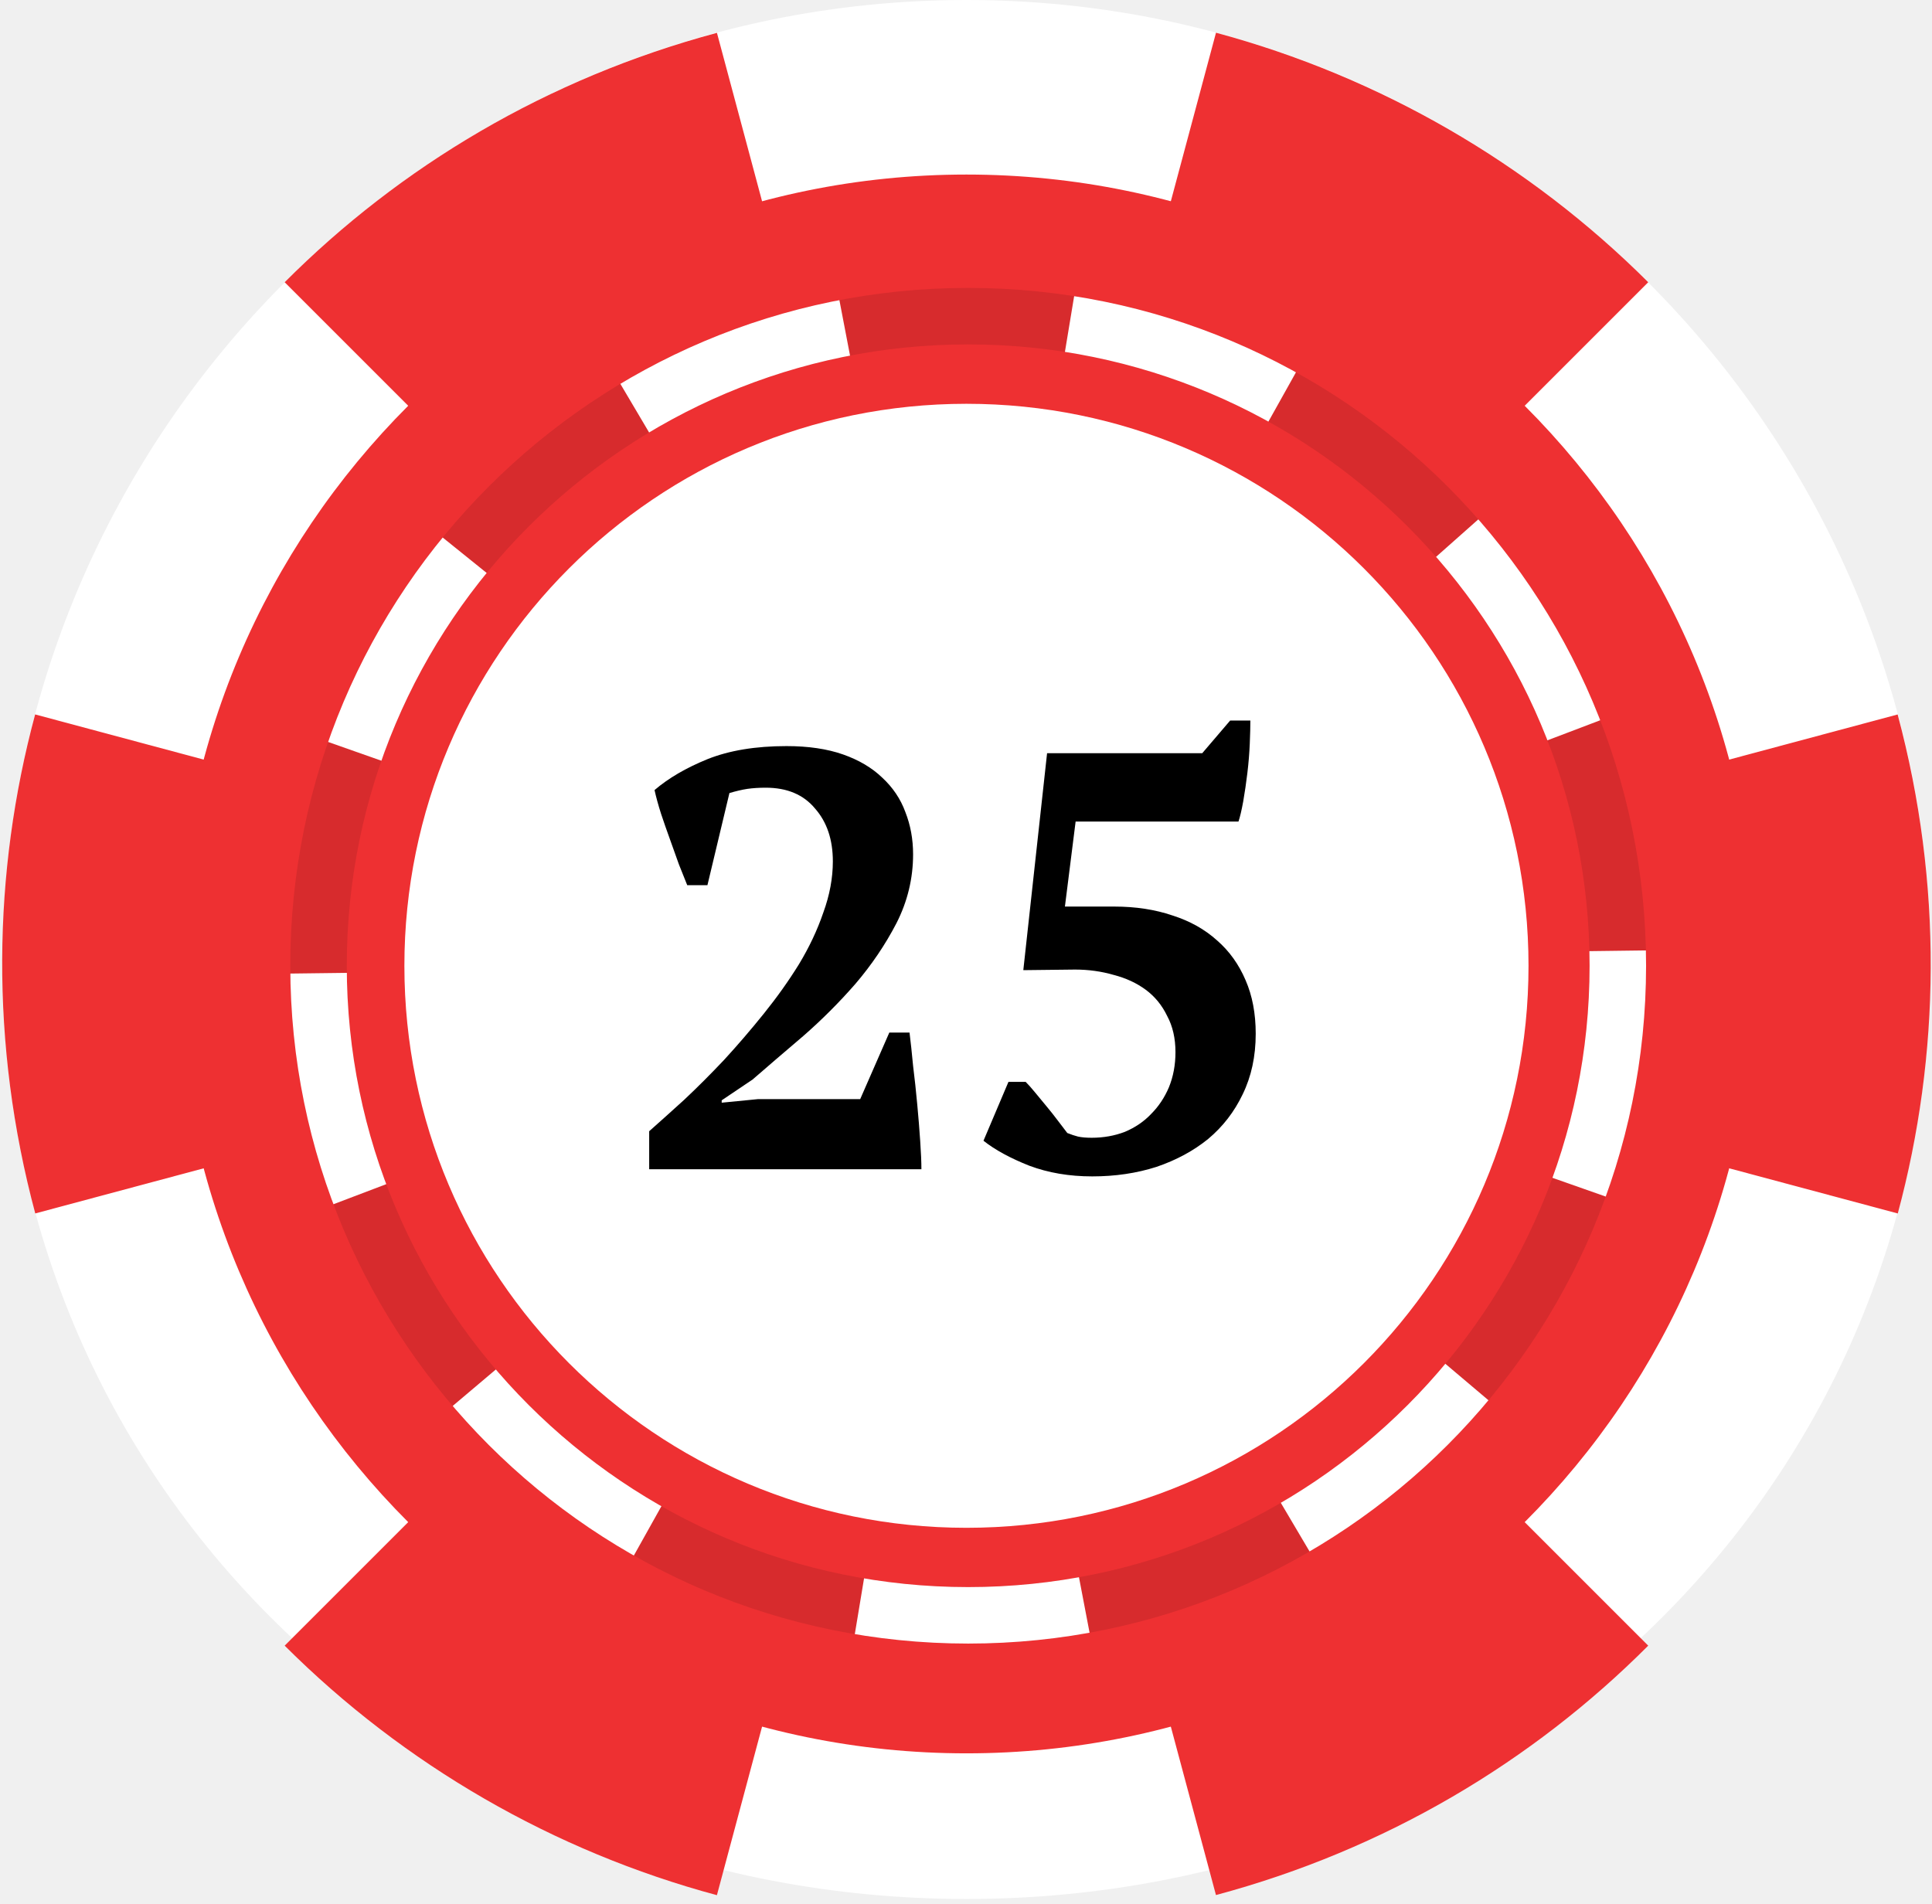
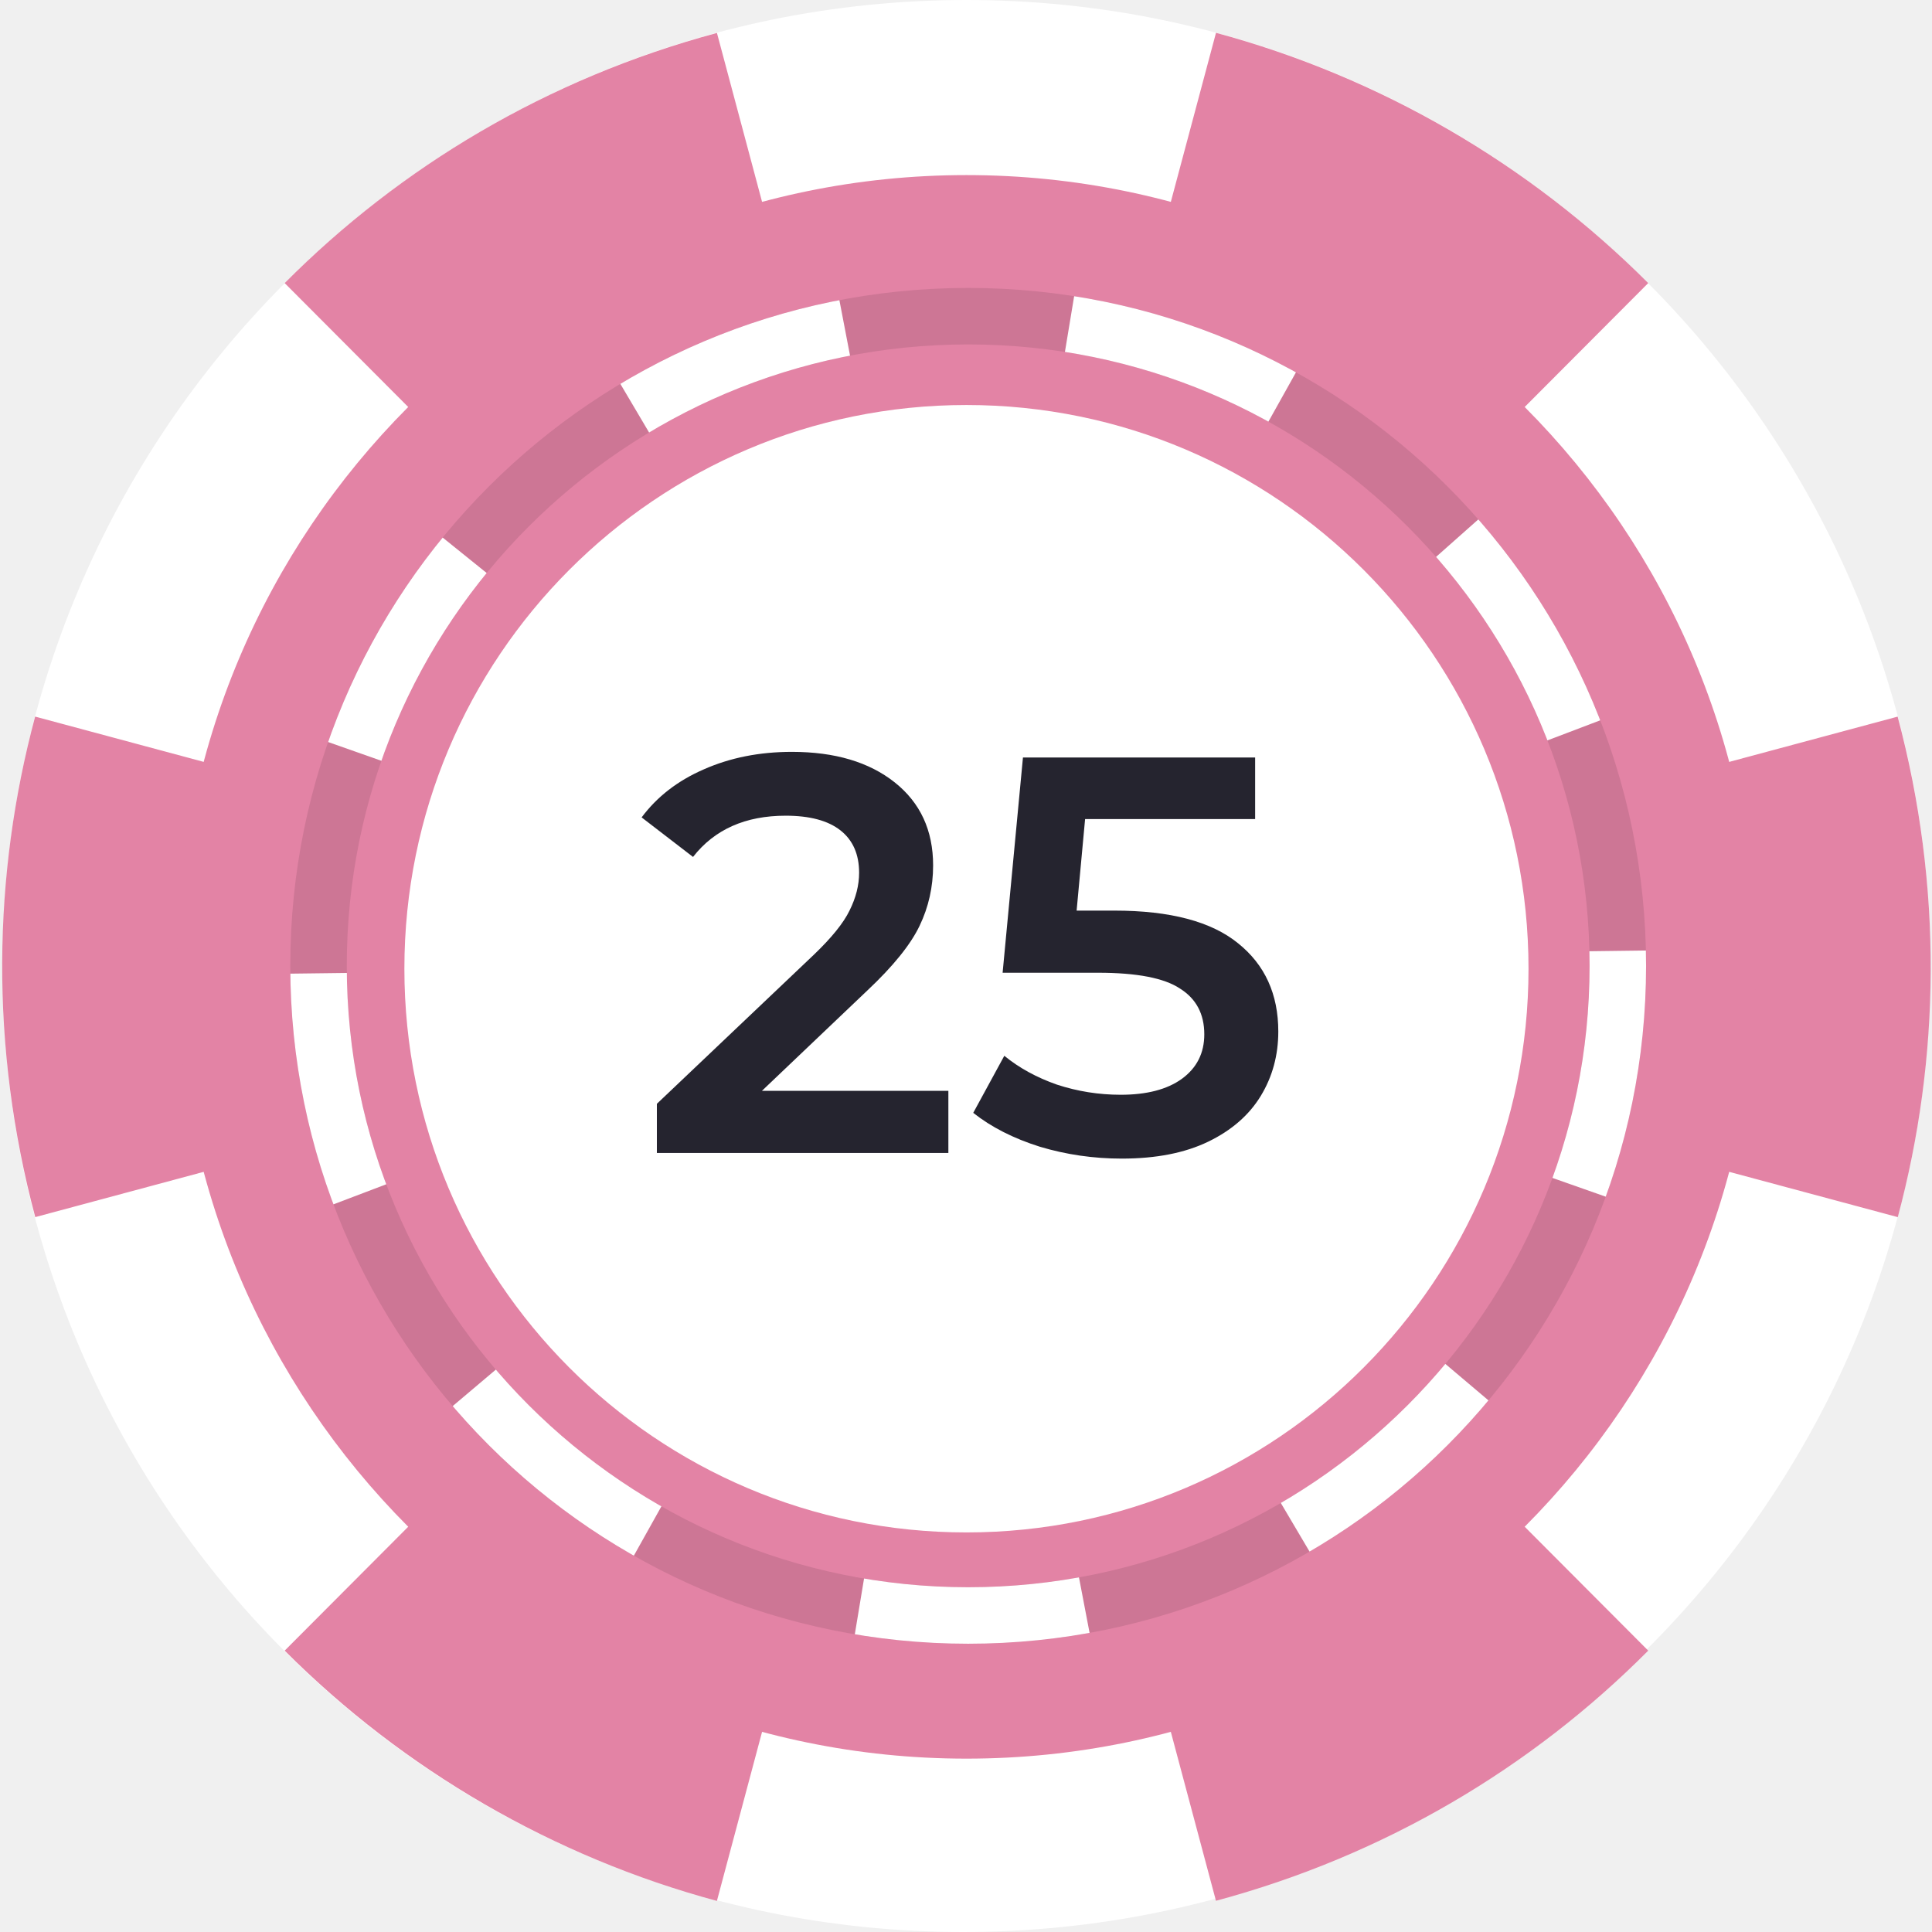
- <svg xmlns="http://www.w3.org/2000/svg" width="342" height="337" viewBox="0 0 342 337" fill="none">
-   <g clip-path="url(#clip0)">
-     <path d="M341.733 170.653C341.733 264.902 265.329 336.189 171.079 336.189C76.829 336.189 0.427 264.902 0.427 170.653C0.427 76.404 76.83 0 171.079 0C265.328 0 341.733 76.404 341.733 170.653Z" fill="white" />
-     <path d="M126.906 335.514L171.079 170.653L50.393 291.339C71.569 312.476 98.013 327.744 126.906 335.514Z" fill="#EE3032" />
-     <path d="M6.242 214.821L171.079 170.653L6.219 126.479C-1.314 154.486 -1.805 184.791 6.242 214.821V214.821Z" fill="#EE3032" />
-     <path d="M50.393 49.966L171.079 170.653L126.912 5.815C96.881 13.861 70.882 29.438 50.393 49.966V49.966Z" fill="#EE3032" />
-     <path d="M215.254 5.792L214.548 8.429L171.079 170.653L291.766 49.966C270.591 28.83 244.146 13.562 215.254 5.792V5.792Z" fill="#EE3032" />
-     <path d="M171.079 170.653L215.248 335.491C245.278 327.445 271.277 311.867 291.766 291.339L171.079 170.653Z" fill="#EE3032" />
-     <path d="M335.918 126.485L171.079 170.653L335.941 214.827C343.474 186.819 343.964 156.514 335.918 126.485V126.485Z" fill="#EE3032" />
-     <path d="M171.079 310.403C248.262 310.403 310.83 247.835 310.83 170.653C310.83 93.47 248.262 30.902 171.079 30.902C93.897 30.902 31.329 93.47 31.329 170.653C31.329 247.835 93.897 310.403 171.079 310.403Z" fill="#EE3032" />
-     <path d="M171.079 290.96C237.342 290.96 291.059 237.243 291.059 170.98C291.059 104.717 237.342 51 171.079 51C104.816 51 51.1 104.717 51.1 170.98C51.1 237.243 104.816 290.96 171.079 290.96Z" fill="#EE3032" />
-     <path d="M171.079 270.475C226.029 270.475 270.575 225.929 270.575 170.98C270.575 116.03 226.029 71.485 171.079 71.485C116.13 71.485 71.584 116.03 71.584 170.98C71.584 225.929 116.13 270.475 171.079 270.475Z" fill="white" />
-     <circle opacity="0.1" cx="171.386" cy="170.971" r="115" stroke="black" stroke-width="10" />
-     <circle cx="171.386" cy="170.971" r="115" stroke="white" stroke-width="10" stroke-dasharray="40 40" />
-     <path d="M125.229 156.706H121.652C121.231 155.654 120.74 154.426 120.179 153.024C119.688 151.621 119.161 150.148 118.6 148.604C118.039 147.061 117.513 145.553 117.022 144.08C116.531 142.537 116.145 141.134 115.865 139.871C118.32 137.767 121.441 135.943 125.229 134.4C129.087 132.857 133.752 132.085 139.223 132.085C143.081 132.085 146.413 132.576 149.219 133.558C152.024 134.54 154.339 135.908 156.163 137.662C158.057 139.415 159.425 141.45 160.266 143.764C161.178 146.079 161.634 148.569 161.634 151.235C161.634 155.514 160.652 159.582 158.688 163.44C156.724 167.228 154.304 170.805 151.428 174.172C148.552 177.469 145.466 180.555 142.169 183.431C138.872 186.237 135.891 188.797 133.226 191.112L127.754 194.795V195.216L134.173 194.584H152.27L157.426 182.8H161.003C161.213 184.484 161.424 186.448 161.634 188.692C161.915 190.937 162.16 193.217 162.371 195.531C162.581 197.776 162.757 199.95 162.897 202.055C163.037 204.089 163.107 205.737 163.107 207H114.918V200.266C116.741 198.653 118.811 196.794 121.126 194.69C123.44 192.515 125.79 190.165 128.175 187.64C130.56 185.045 132.91 182.309 135.225 179.433C137.539 176.557 139.609 173.646 141.433 170.7C143.256 167.684 144.694 164.633 145.746 161.546C146.869 158.46 147.43 155.444 147.43 152.497C147.43 148.639 146.378 145.518 144.273 143.133C142.239 140.678 139.328 139.45 135.54 139.45C134.348 139.45 133.261 139.521 132.279 139.661C131.367 139.801 130.315 140.047 129.122 140.397L125.229 156.706Z" fill="black" />
-     <path d="M217.76 127.561H221.338C221.338 128.613 221.303 129.981 221.233 131.664C221.162 133.348 221.022 135.066 220.812 136.82C220.601 138.574 220.356 140.257 220.075 141.87C219.795 143.414 219.514 144.606 219.233 145.448H190.404L188.51 160.494H197.243C201.031 160.494 204.468 161.02 207.554 162.072C210.641 163.054 213.271 164.527 215.446 166.491C217.62 168.385 219.304 170.735 220.496 173.541C221.688 176.277 222.285 179.433 222.285 183.01C222.285 187.009 221.513 190.586 219.97 193.743C218.497 196.829 216.463 199.459 213.867 201.634C211.272 203.738 208.221 205.387 204.713 206.579C201.206 207.701 197.418 208.263 193.35 208.263C189.281 208.263 185.564 207.631 182.197 206.369C178.83 205.036 176.129 203.563 174.095 201.95L178.514 191.533H181.566C182.057 192.024 182.618 192.655 183.249 193.427C183.88 194.199 184.547 195.005 185.248 195.847C185.95 196.689 186.616 197.53 187.247 198.372C187.879 199.214 188.44 199.95 188.931 200.582C189.632 200.862 190.264 201.073 190.825 201.213C191.456 201.353 192.263 201.424 193.245 201.424C195.349 201.424 197.313 201.073 199.137 200.371C200.961 199.6 202.504 198.548 203.766 197.215C205.099 195.882 206.151 194.304 206.923 192.48C207.695 190.586 208.08 188.517 208.08 186.272C208.08 183.817 207.589 181.678 206.607 179.854C205.695 177.96 204.433 176.417 202.819 175.224C201.206 174.032 199.312 173.155 197.138 172.594C194.963 171.963 192.684 171.647 190.299 171.647L181.145 171.752L185.353 133.348H212.815L217.76 127.561Z" fill="black" />
-   </g>
-   <defs>
-     <clipPath id="clip0">
-       <rect width="341.386" height="336.189" fill="white" transform="translate(0.386475)" />
-     </clipPath>
-   </defs>
+ <svg xmlns="http://www.w3.org/2000/svg" width="342" height="342" viewBox="0 0 342 342" fill="none">
+   <path d="M341.733 171.153C341.733 265.678 264.75 342 170.5 342C76.25 342 0.427 265.678 0.427 171.153C0.427 76.628 76.83 0 171.079 0C265.328 0 341.733 76.628 341.733 171.153Z" fill="white" />
+   <path d="M126.906 336.498L171.079 171.153L50.393 292.193C71.569 313.392 98.013 328.705 126.906 336.498Z" fill="#E383A5" />
+   <path d="M6.242 215.451L171.079 171.153L6.219 126.85C-1.314 154.939 -1.805 185.333 6.242 215.451V215.451Z" fill="#E383A5" />
+   <path d="M50.393 50.113L171.079 171.153L126.912 5.832C96.881 13.902 70.882 29.524 50.393 50.113V50.113Z" fill="#E383A5" />
+   <path d="M215.254 5.809L214.548 8.454L171.079 171.153L291.766 50.113C270.591 28.915 244.146 13.602 215.254 5.809V5.809Z" fill="#E383A5" />
+   <path d="M171.079 171.153L215.248 336.475C245.278 328.405 271.277 312.781 291.766 292.193L171.079 171.153Z" fill="#E383A5" />
+   <path d="M335.918 126.856L171.079 171.153L335.941 215.457C343.474 187.367 343.964 156.973 335.918 126.856V126.856Z" fill="#E383A5" />
+   <path d="M171.079 311.313C248.262 311.313 310.83 248.562 310.83 171.153C310.83 93.745 248.262 30.993 171.079 30.993C93.897 30.993 31.329 93.745 31.329 171.153C31.329 248.562 93.897 311.313 171.079 311.313Z" fill="#E383A5" />
+   <path d="M171.079 291.813C237.342 291.813 291.059 237.939 291.059 171.481C291.059 105.024 237.342 51.15 171.079 51.15C104.816 51.15 51.1 105.024 51.1 171.481C51.1 237.939 104.816 291.813 171.079 291.813Z" fill="#E383A5" />
+   <path d="M171.079 271.268C226.029 271.268 270.575 226.592 270.575 171.481C270.575 116.37 226.029 71.694 171.079 71.694C116.13 71.694 71.584 116.37 71.584 171.481C71.584 226.592 116.13 271.268 171.079 271.268Z" fill="white" />
+   <circle opacity="0.1" cx="171.386" cy="170.971" r="115" stroke="black" stroke-width="10" />
+   <circle cx="171.386" cy="170.971" r="115" stroke="white" stroke-width="10" stroke-dasharray="40 40" />
+   <path d="M167.879 193.094V204.094H116.279V195.394L144.079 168.994C147.212 165.994 149.312 163.394 150.379 161.194C151.512 158.928 152.079 156.694 152.079 154.494C152.079 151.228 150.979 148.728 148.779 146.994C146.579 145.261 143.346 144.394 139.079 144.394C131.946 144.394 126.479 146.828 122.679 151.694L113.579 144.694C116.312 141.028 119.979 138.194 124.579 136.194C129.246 134.128 134.446 133.094 140.179 133.094C147.779 133.094 153.846 134.894 158.379 138.494C162.912 142.094 165.179 146.994 165.179 153.194C165.179 156.994 164.379 160.561 162.779 163.894C161.179 167.228 158.112 171.028 153.579 175.294L134.879 193.094H167.879Z" fill="#25242F" />
+   <path d="M197.282 161.194C207.149 161.194 214.449 163.128 219.182 166.994C223.915 170.794 226.282 175.994 226.282 182.594C226.282 186.794 225.249 190.594 223.182 193.994C221.115 197.394 218.015 200.094 213.882 202.094C209.749 204.094 204.649 205.094 198.582 205.094C193.582 205.094 188.749 204.394 184.082 202.994C179.415 201.528 175.482 199.528 172.282 196.994L177.782 186.894C180.382 189.028 183.482 190.728 187.082 191.994C190.749 193.194 194.515 193.794 198.382 193.794C202.982 193.794 206.582 192.861 209.182 190.994C211.849 189.061 213.182 186.428 213.182 183.094C213.182 179.494 211.749 176.794 208.882 174.994C206.082 173.128 201.249 172.194 194.382 172.194H177.482L181.082 134.094H222.182V144.994H192.082L190.582 161.194H197.282Z" fill="#25242F" />
</svg>
